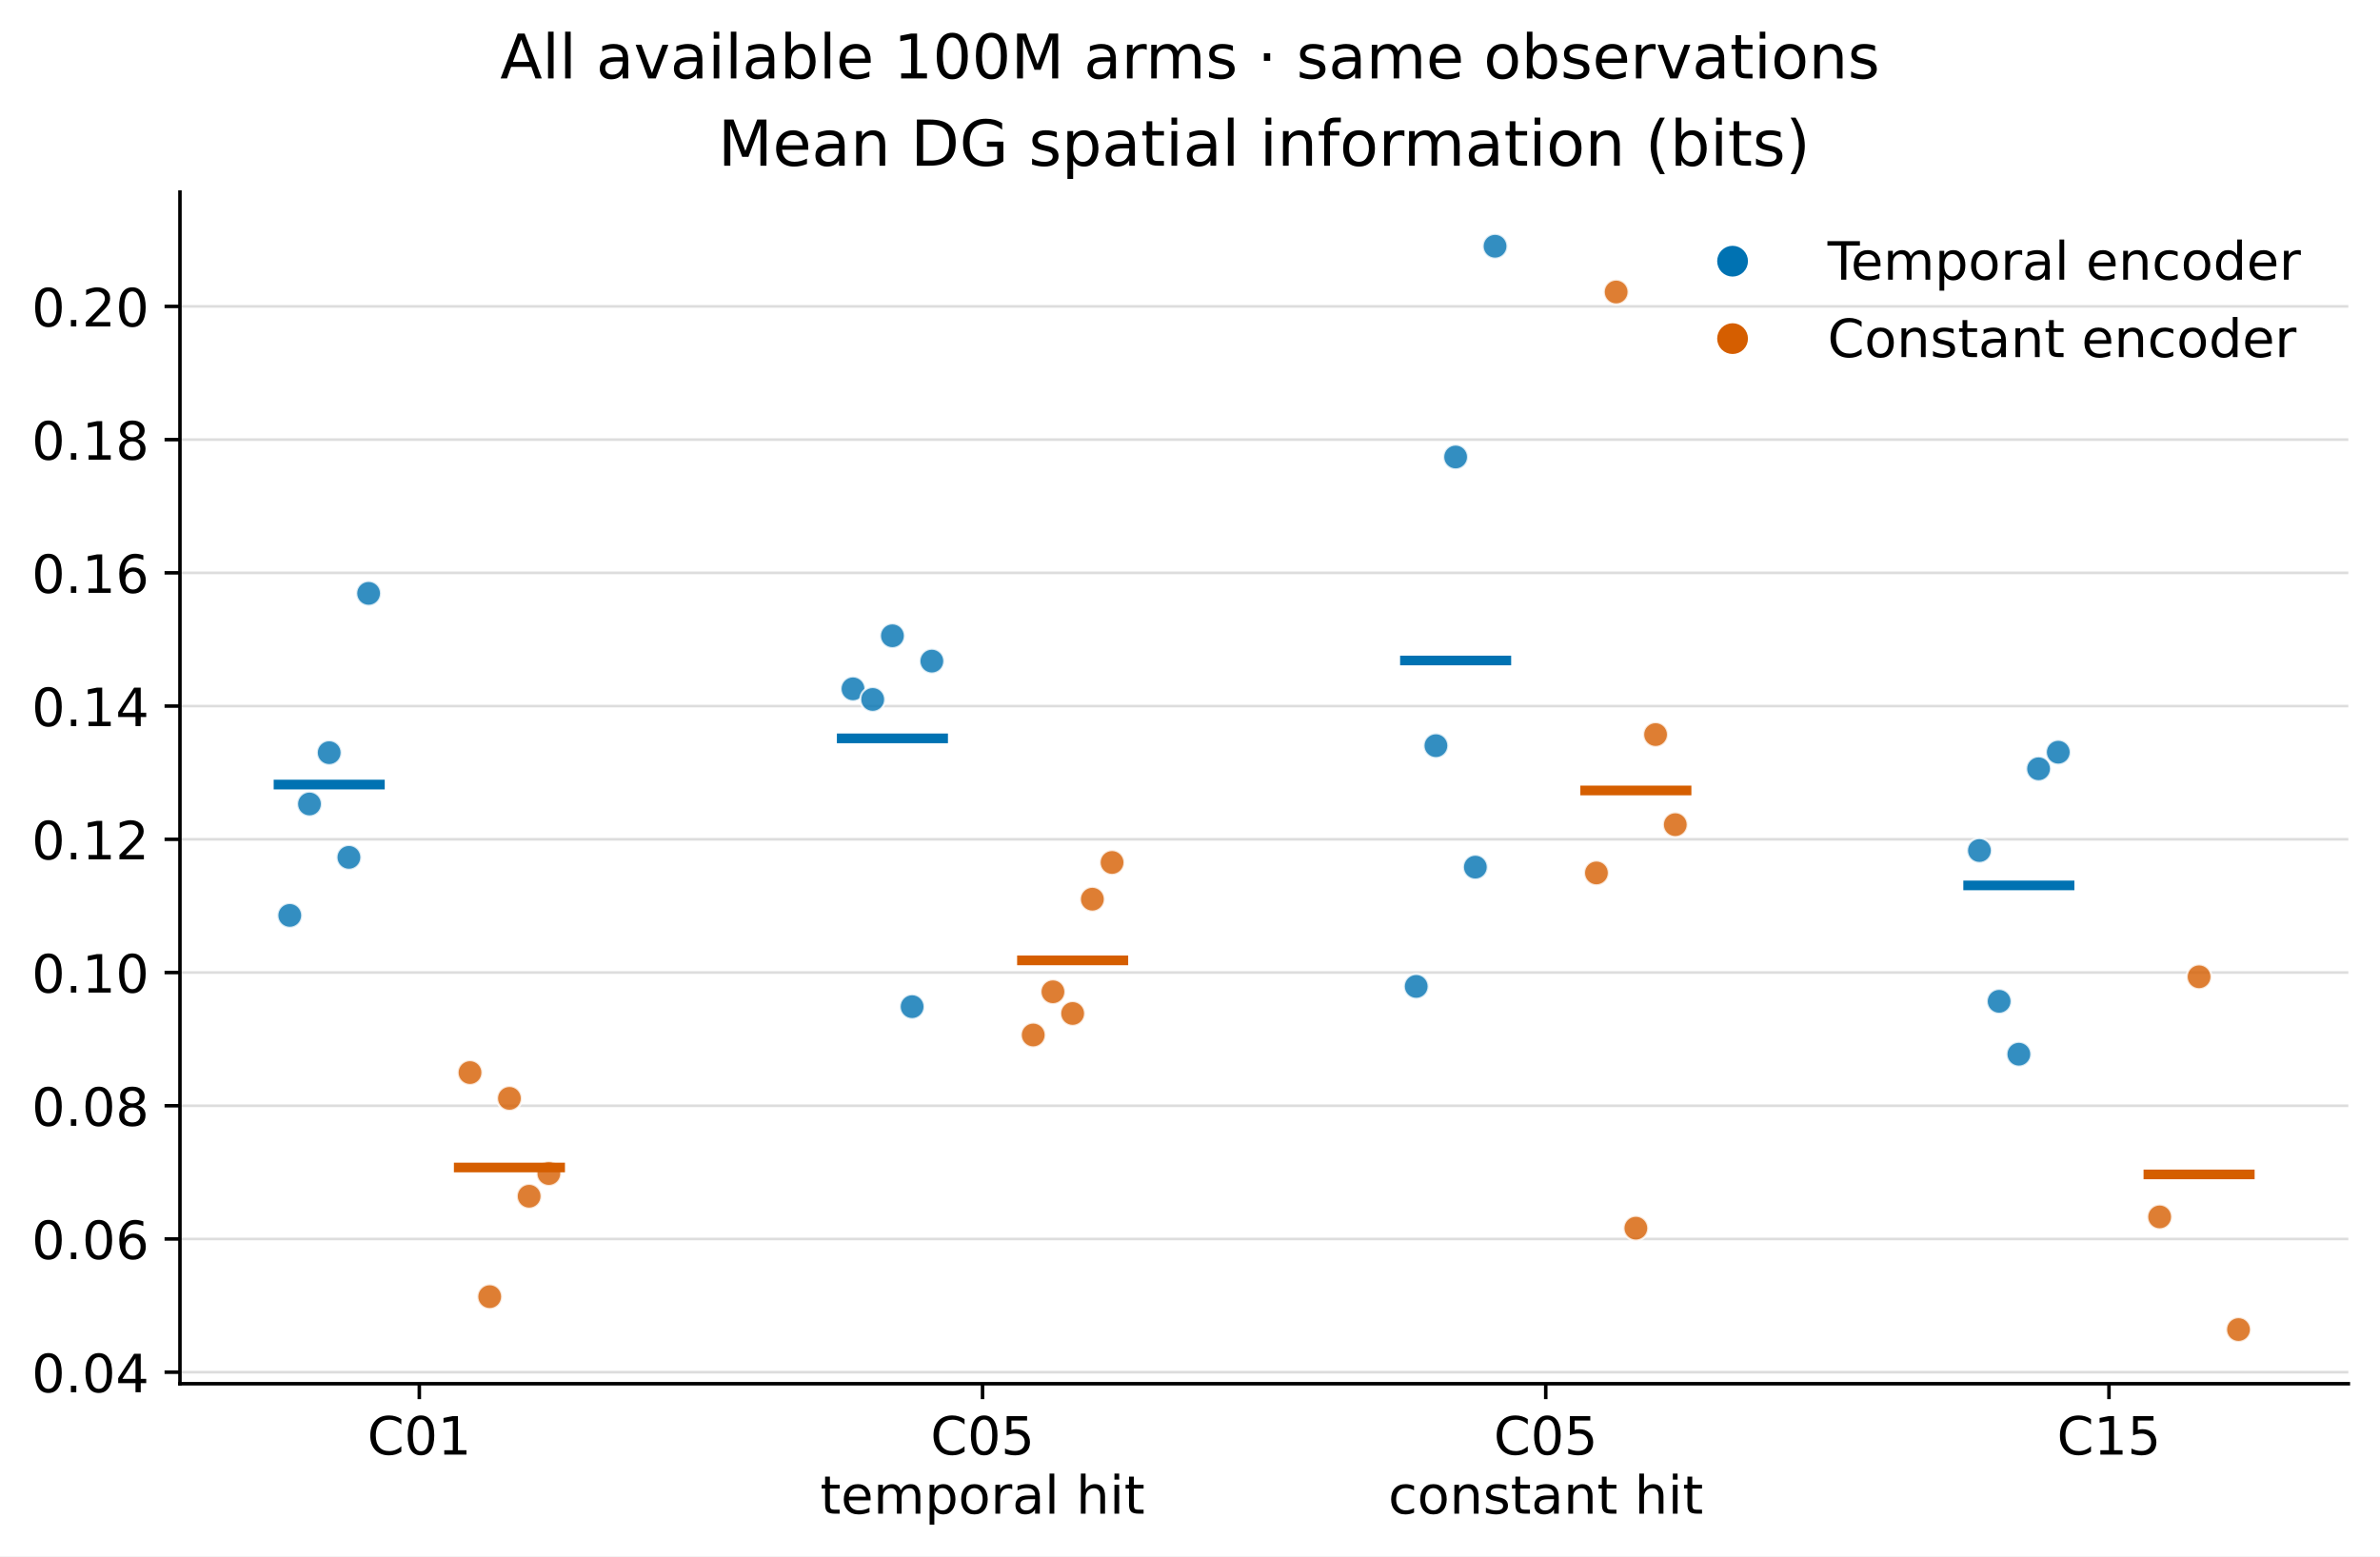
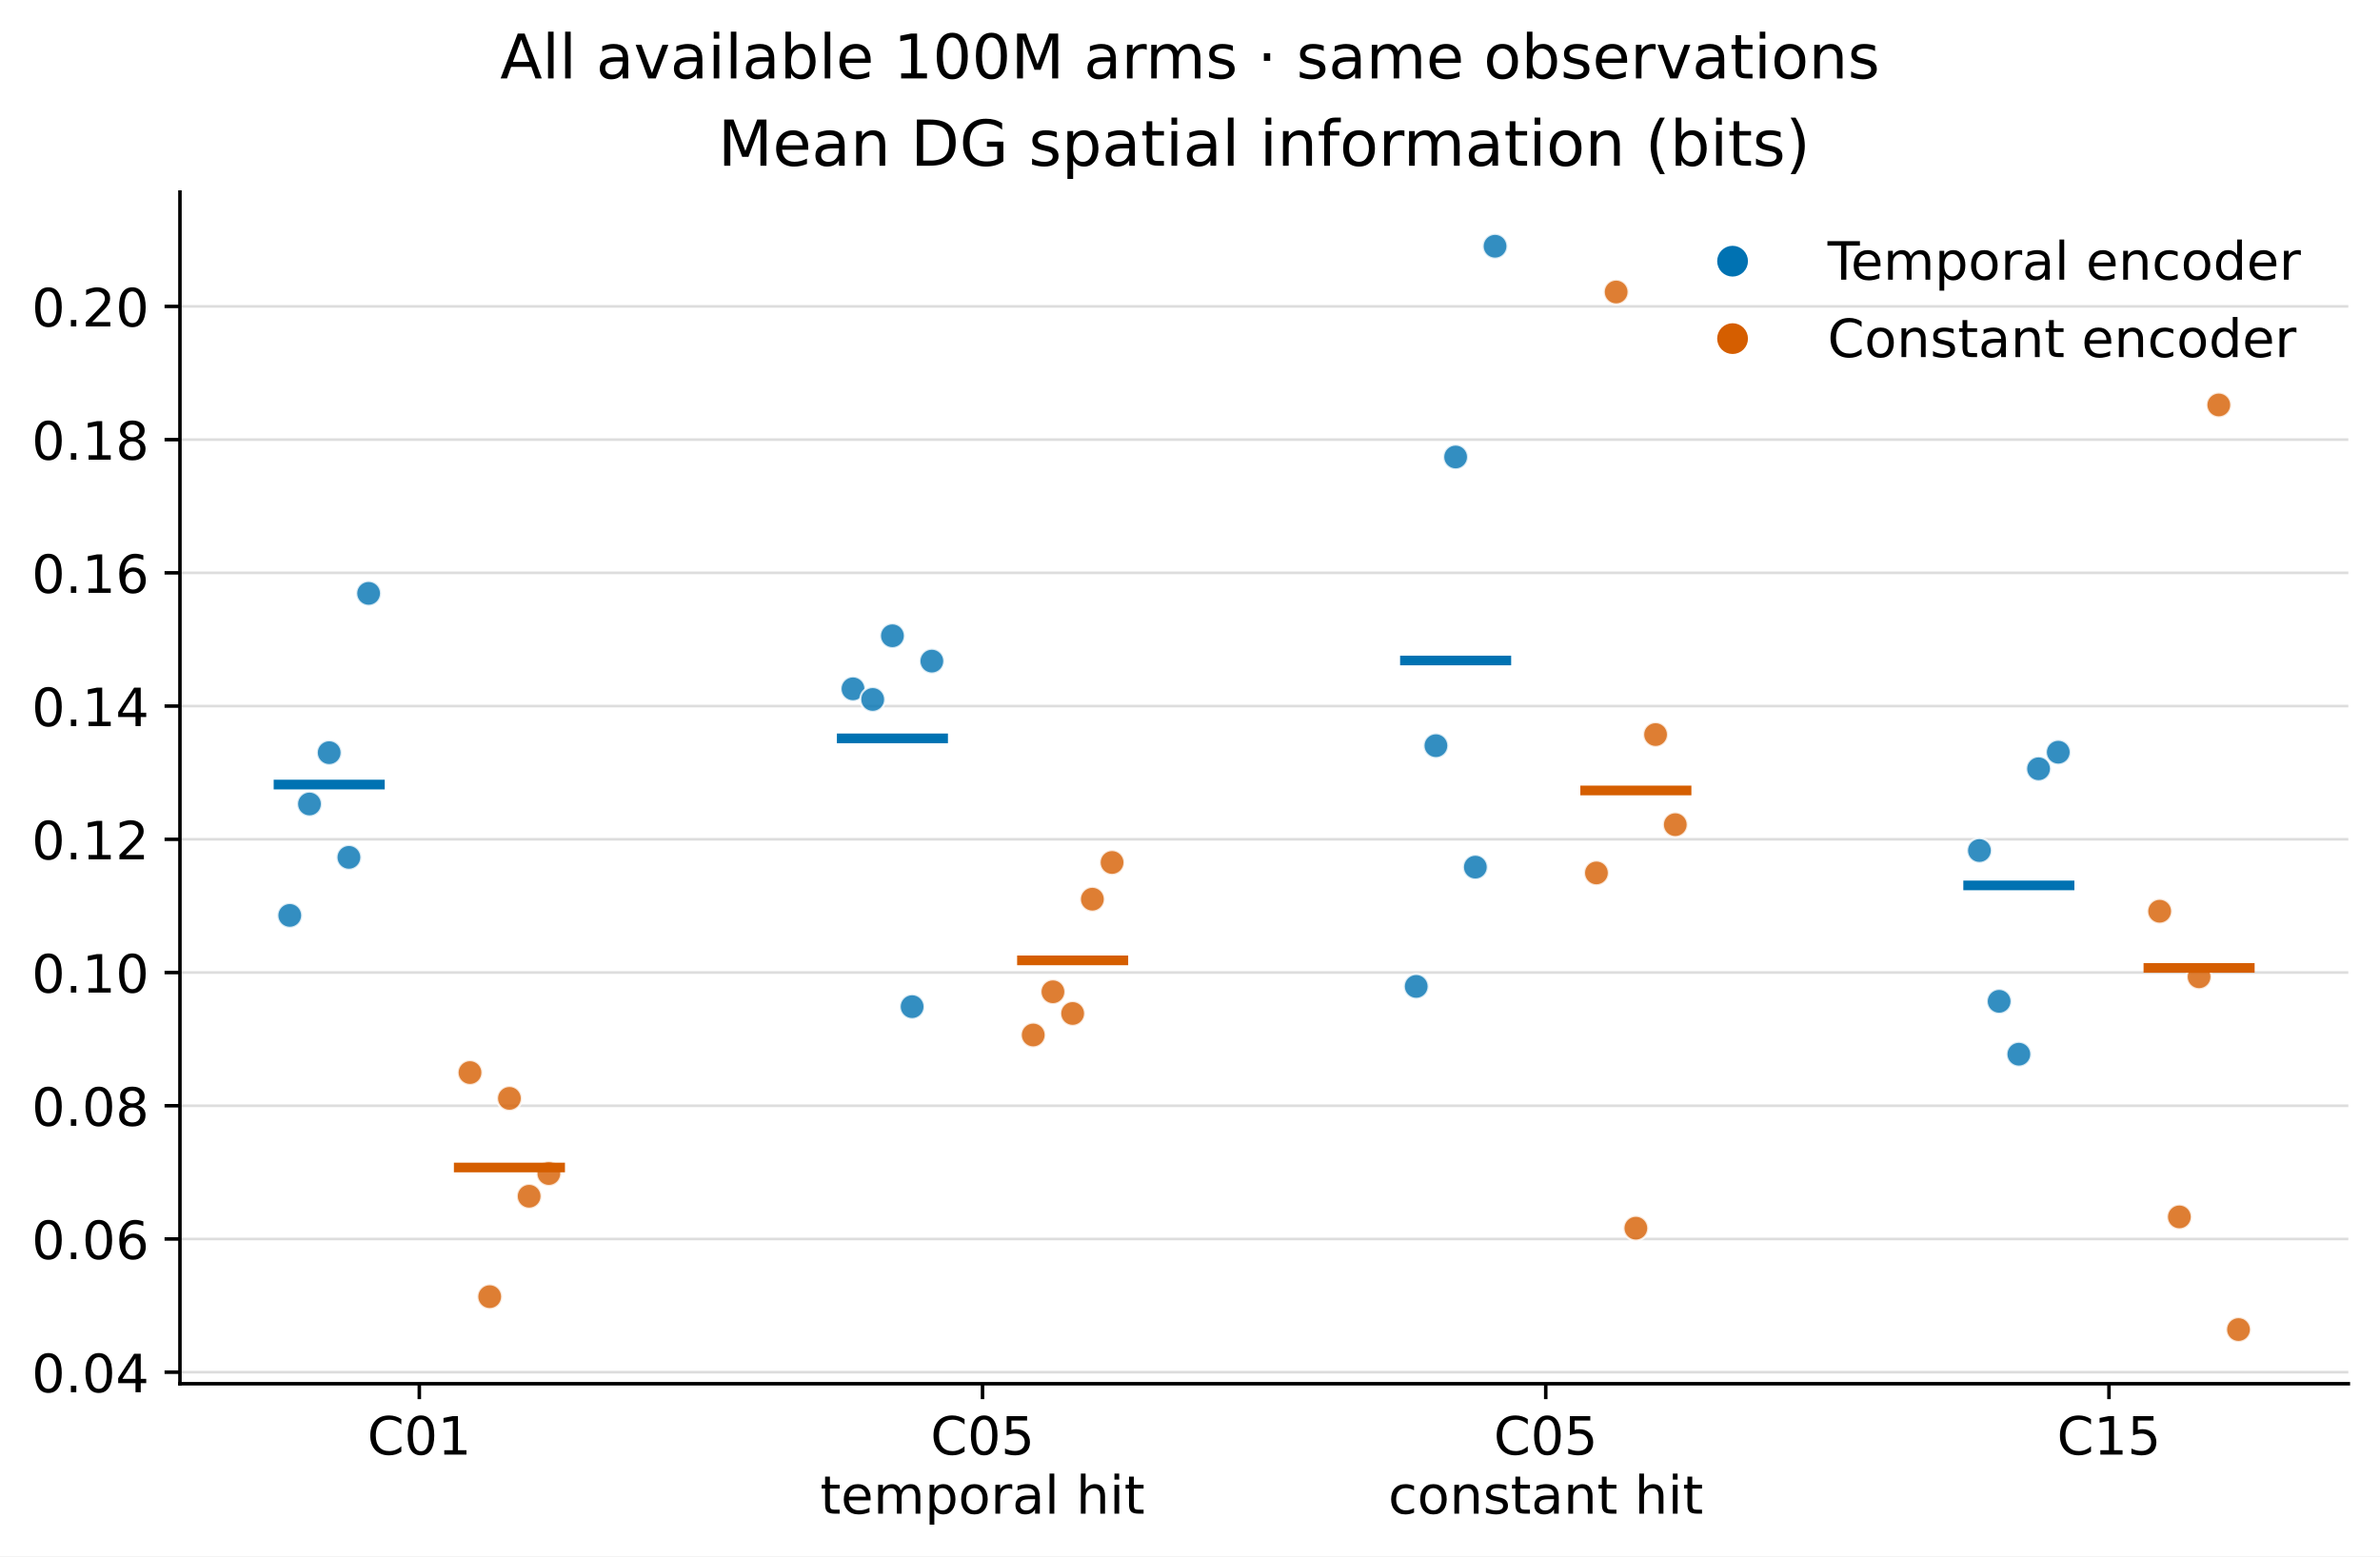
<svg xmlns="http://www.w3.org/2000/svg" xmlns:xlink="http://www.w3.org/1999/xlink" width="541.2pt" height="354pt" viewBox="0 0 541.2 354" version="1.1">
  <defs>
    <style type="text/css">*{stroke-linejoin: round; stroke-linecap: butt}</style>
  </defs>
  <g id="figure_1">
    <g id="patch_1">
      <path d="M 0 354 L 541.2 354 L 541.2 0 L 0 0 z " style="fill: #ffffff" />
    </g>
    <g id="axes_1">
      <g id="patch_2">
        <path d="M 40.919 314.748 L 534 314.748 L 534 43.692 L 40.919 43.692 z " style="fill: #ffffff" />
      </g>
      <g id="matplotlib.axis_1">
        <g id="xtick_1">
          <g id="line2d_1">
            <defs>
              <path id="mef62edf60f" d="M 0 0 L 0 3.5 " style="stroke: #000000; stroke-width: 0.8" />
            </defs>
            <g>
              <use xlink:href="#mef62edf60f" x="95.35" y="314.748" style="stroke: #000000; stroke-width: 0.8" />
            </g>
          </g>
          <g id="text_1">
            <text style="font-size: 12px; font-family: 'DejaVu Sans'; text-anchor: middle" x="95.35" y="330.867" transform="rotate(-0 95.34974 330.8665)">C01</text>
          </g>
        </g>
        <g id="xtick_2">
          <g id="line2d_2">
            <g>
              <use xlink:href="#mef62edf60f" x="223.423" y="314.748" style="stroke: #000000; stroke-width: 0.8" />
            </g>
          </g>
          <g id="text_2">
            <text style="font-size: 12px; font-family: 'DejaVu Sans'" transform="translate(211.598 330.8665)">C05</text>
            <text style="font-size: 12px; font-family: 'DejaVu Sans'" transform="translate(186.5152 344.3039)">temporal hit</text>
          </g>
        </g>
        <g id="xtick_3">
          <g id="line2d_3">
            <g>
              <use xlink:href="#mef62edf60f" x="351.496" y="314.748" style="stroke: #000000; stroke-width: 0.8" />
            </g>
          </g>
          <g id="text_3">
            <text style="font-size: 12px; font-family: 'DejaVu Sans'" transform="translate(339.6709 330.8665)">C05</text>
            <text style="font-size: 12px; font-family: 'DejaVu Sans'" transform="translate(315.685 344.3039)">constant hit</text>
          </g>
        </g>
        <g id="xtick_4">
          <g id="line2d_4">
            <g>
              <use xlink:href="#mef62edf60f" x="479.569" y="314.748" style="stroke: #000000; stroke-width: 0.8" />
            </g>
          </g>
          <g id="text_4">
            <text style="font-size: 12px; font-family: 'DejaVu Sans'; text-anchor: middle" x="479.569" y="330.867" transform="rotate(-0 479.5685 330.8665)">C15</text>
          </g>
        </g>
      </g>
      <g id="matplotlib.axis_2">
        <g id="ytick_1">
          <g id="line2d_5">
            <path d="M 40.919 312.124 L 534 312.124 " clip-path="url(#p520fe203e6)" style="fill: none; stroke: #dddddd; stroke-width: 0.6; stroke-linecap: square" />
          </g>
          <g id="line2d_6">
            <defs>
              <path id="md314a975cc" d="M 0 0 L -3.5 0 " style="stroke: #000000; stroke-width: 0.8" />
            </defs>
            <g>
              <use xlink:href="#md314a975cc" x="40.919" y="312.124" style="stroke: #000000; stroke-width: 0.8" />
            </g>
          </g>
          <g id="text_5">
            <text style="font-size: 12px; font-family: 'DejaVu Sans'; text-anchor: end" x="33.919" y="316.683" transform="rotate(-0 33.91875 316.6826)">0.04</text>
          </g>
        </g>
        <g id="ytick_2">
          <g id="line2d_7">
            <path d="M 40.919 281.82 L 534 281.82 " clip-path="url(#p520fe203e6)" style="fill: none; stroke: #dddddd; stroke-width: 0.6; stroke-linecap: square" />
          </g>
          <g id="line2d_8">
            <g>
              <use xlink:href="#md314a975cc" x="40.919" y="281.82" style="stroke: #000000; stroke-width: 0.8" />
            </g>
          </g>
          <g id="text_6">
            <text style="font-size: 12px; font-family: 'DejaVu Sans'; text-anchor: end" x="33.919" y="286.379" transform="rotate(-0 33.91875 286.3792)">0.06</text>
          </g>
        </g>
        <g id="ytick_3">
          <g id="line2d_9">
            <path d="M 40.919 251.517 L 534 251.517 " clip-path="url(#p520fe203e6)" style="fill: none; stroke: #dddddd; stroke-width: 0.6; stroke-linecap: square" />
          </g>
          <g id="line2d_10">
            <g>
              <use xlink:href="#md314a975cc" x="40.919" y="251.517" style="stroke: #000000; stroke-width: 0.8" />
            </g>
          </g>
          <g id="text_7">
            <text style="font-size: 12px; font-family: 'DejaVu Sans'; text-anchor: end" x="33.919" y="256.076" transform="rotate(-0 33.91875 256.0757)">0.08</text>
          </g>
        </g>
        <g id="ytick_4">
          <g id="line2d_11">
            <path d="M 40.919 221.213 L 534 221.213 " clip-path="url(#p520fe203e6)" style="fill: none; stroke: #dddddd; stroke-width: 0.6; stroke-linecap: square" />
          </g>
          <g id="line2d_12">
            <g>
              <use xlink:href="#md314a975cc" x="40.919" y="221.213" style="stroke: #000000; stroke-width: 0.8" />
            </g>
          </g>
          <g id="text_8">
            <text style="font-size: 12px; font-family: 'DejaVu Sans'; text-anchor: end" x="33.919" y="225.772" transform="rotate(-0 33.91875 225.7723)">0.10</text>
          </g>
        </g>
        <g id="ytick_5">
          <g id="line2d_13">
            <path d="M 40.919 190.91 L 534 190.91 " clip-path="url(#p520fe203e6)" style="fill: none; stroke: #dddddd; stroke-width: 0.6; stroke-linecap: square" />
          </g>
          <g id="line2d_14">
            <g>
              <use xlink:href="#md314a975cc" x="40.919" y="190.91" style="stroke: #000000; stroke-width: 0.8" />
            </g>
          </g>
          <g id="text_9">
            <text style="font-size: 12px; font-family: 'DejaVu Sans'; text-anchor: end" x="33.919" y="195.469" transform="rotate(-0 33.91875 195.4688)">0.12</text>
          </g>
        </g>
        <g id="ytick_6">
          <g id="line2d_15">
            <path d="M 40.919 160.606 L 534 160.606 " clip-path="url(#p520fe203e6)" style="fill: none; stroke: #dddddd; stroke-width: 0.6; stroke-linecap: square" />
          </g>
          <g id="line2d_16">
            <g>
              <use xlink:href="#md314a975cc" x="40.919" y="160.606" style="stroke: #000000; stroke-width: 0.8" />
            </g>
          </g>
          <g id="text_10">
            <text style="font-size: 12px; font-family: 'DejaVu Sans'; text-anchor: end" x="33.919" y="165.165" transform="rotate(-0 33.91875 165.1654)">0.14</text>
          </g>
        </g>
        <g id="ytick_7">
          <g id="line2d_17">
            <path d="M 40.919 130.303 L 534 130.303 " clip-path="url(#p520fe203e6)" style="fill: none; stroke: #dddddd; stroke-width: 0.6; stroke-linecap: square" />
          </g>
          <g id="line2d_18">
            <g>
              <use xlink:href="#md314a975cc" x="40.919" y="130.303" style="stroke: #000000; stroke-width: 0.8" />
            </g>
          </g>
          <g id="text_11">
            <text style="font-size: 12px; font-family: 'DejaVu Sans'; text-anchor: end" x="33.919" y="134.862" transform="rotate(-0 33.91875 134.8619)">0.16</text>
          </g>
        </g>
        <g id="ytick_8">
          <g id="line2d_19">
            <path d="M 40.919 99.999 L 534 99.999 " clip-path="url(#p520fe203e6)" style="fill: none; stroke: #dddddd; stroke-width: 0.6; stroke-linecap: square" />
          </g>
          <g id="line2d_20">
            <g>
              <use xlink:href="#md314a975cc" x="40.919" y="99.999" style="stroke: #000000; stroke-width: 0.8" />
            </g>
          </g>
          <g id="text_12">
            <text style="font-size: 12px; font-family: 'DejaVu Sans'; text-anchor: end" x="33.919" y="104.558" transform="rotate(-0 33.91875 104.5585)">0.18</text>
          </g>
        </g>
        <g id="ytick_9">
          <g id="line2d_21">
            <path d="M 40.919 69.696 L 534 69.696 " clip-path="url(#p520fe203e6)" style="fill: none; stroke: #dddddd; stroke-width: 0.6; stroke-linecap: square" />
          </g>
          <g id="line2d_22">
            <g>
              <use xlink:href="#md314a975cc" x="40.919" y="69.696" style="stroke: #000000; stroke-width: 0.8" />
            </g>
          </g>
          <g id="text_13">
            <text style="font-size: 12px; font-family: 'DejaVu Sans'; text-anchor: end" x="33.919" y="74.255" transform="rotate(-0 33.91875 74.25502)">0.20</text>
          </g>
        </g>
      </g>
      <g id="PathCollection_1">
        <defs>
          <path id="m71f8409762" d="M 0 2.828 C 0.75 2.828 1.47 2.53 2 2 C 2.53 1.47 2.828 0.75 2.828 0 C 2.828 -0.75 2.53 -1.47 2 -2 C 1.47 -2.53 0.75 -2.828 0 -2.828 C -0.75 -2.828 -1.47 -2.53 -2 -2 C -2.53 -1.47 -2.828 -0.75 -2.828 0 C -2.828 0.75 -2.53 1.47 -2 2 C -1.47 2.53 -0.75 2.828 0 2.828 z " style="stroke: #ffffff; stroke-opacity: 0.8; stroke-width: 0.5" />
        </defs>
        <g clip-path="url(#p520fe203e6)">
          <use xlink:href="#m71f8409762" x="65.893" y="208.222" style="fill: #0072b2; fill-opacity: 0.8; stroke: #ffffff; stroke-opacity: 0.8; stroke-width: 0.5" />
          <use xlink:href="#m71f8409762" x="70.376" y="182.876" style="fill: #0072b2; fill-opacity: 0.8; stroke: #ffffff; stroke-opacity: 0.8; stroke-width: 0.5" />
          <use xlink:href="#m71f8409762" x="74.858" y="171.206" style="fill: #0072b2; fill-opacity: 0.8; stroke: #ffffff; stroke-opacity: 0.8; stroke-width: 0.5" />
          <use xlink:href="#m71f8409762" x="79.341" y="195.019" style="fill: #0072b2; fill-opacity: 0.8; stroke: #ffffff; stroke-opacity: 0.8; stroke-width: 0.5" />
          <use xlink:href="#m71f8409762" x="83.823" y="134.97" style="fill: #0072b2; fill-opacity: 0.8; stroke: #ffffff; stroke-opacity: 0.8; stroke-width: 0.5" />
        </g>
      </g>
      <g id="PathCollection_2">
        <defs>
          <path id="m92dcd0056e" d="M 0 2.828 C 0.75 2.828 1.47 2.53 2 2 C 2.53 1.47 2.828 0.75 2.828 0 C 2.828 -0.75 2.53 -1.47 2 -2 C 1.47 -2.53 0.75 -2.828 0 -2.828 C -0.75 -2.828 -1.47 -2.53 -2 -2 C -2.53 -1.47 -2.828 -0.75 -2.828 0 C -2.828 0.75 -2.53 1.47 -2 2 C -1.47 2.53 -0.75 2.828 0 2.828 z " style="stroke: #ffffff; stroke-opacity: 0.8; stroke-width: 0.5" />
        </defs>
        <g clip-path="url(#p520fe203e6)">
          <use xlink:href="#m92dcd0056e" x="106.876" y="243.971" style="fill: #d55e00; fill-opacity: 0.8; stroke: #ffffff; stroke-opacity: 0.8; stroke-width: 0.5" />
          <use xlink:href="#m92dcd0056e" x="111.359" y="294.944" style="fill: #d55e00; fill-opacity: 0.8; stroke: #ffffff; stroke-opacity: 0.8; stroke-width: 0.5" />
          <use xlink:href="#m92dcd0056e" x="115.841" y="249.843" style="fill: #d55e00; fill-opacity: 0.8; stroke: #ffffff; stroke-opacity: 0.8; stroke-width: 0.5" />
          <use xlink:href="#m92dcd0056e" x="120.324" y="272.101" style="fill: #d55e00; fill-opacity: 0.8; stroke: #ffffff; stroke-opacity: 0.8; stroke-width: 0.5" />
          <use xlink:href="#m92dcd0056e" x="124.807" y="266.94" style="fill: #d55e00; fill-opacity: 0.8; stroke: #ffffff; stroke-opacity: 0.8; stroke-width: 0.5" />
        </g>
      </g>
      <g id="PathCollection_3">
        <g clip-path="url(#p520fe203e6)">
          <use xlink:href="#m71f8409762" x="193.966" y="156.684" style="fill: #0072b2; fill-opacity: 0.8; stroke: #ffffff; stroke-opacity: 0.8; stroke-width: 0.5" />
          <use xlink:href="#m71f8409762" x="198.448" y="159.101" style="fill: #0072b2; fill-opacity: 0.8; stroke: #ffffff; stroke-opacity: 0.8; stroke-width: 0.5" />
          <use xlink:href="#m71f8409762" x="202.931" y="144.618" style="fill: #0072b2; fill-opacity: 0.8; stroke: #ffffff; stroke-opacity: 0.8; stroke-width: 0.5" />
          <use xlink:href="#m71f8409762" x="207.414" y="228.98" style="fill: #0072b2; fill-opacity: 0.8; stroke: #ffffff; stroke-opacity: 0.8; stroke-width: 0.5" />
          <use xlink:href="#m71f8409762" x="211.896" y="150.38" style="fill: #0072b2; fill-opacity: 0.8; stroke: #ffffff; stroke-opacity: 0.8; stroke-width: 0.5" />
        </g>
      </g>
      <g id="PathCollection_4">
        <g clip-path="url(#p520fe203e6)">
          <use xlink:href="#m92dcd0056e" x="234.949" y="235.424" style="fill: #d55e00; fill-opacity: 0.8; stroke: #ffffff; stroke-opacity: 0.8; stroke-width: 0.5" />
          <use xlink:href="#m92dcd0056e" x="239.432" y="225.594" style="fill: #d55e00; fill-opacity: 0.8; stroke: #ffffff; stroke-opacity: 0.8; stroke-width: 0.5" />
          <use xlink:href="#m92dcd0056e" x="243.914" y="230.531" style="fill: #d55e00; fill-opacity: 0.8; stroke: #ffffff; stroke-opacity: 0.8; stroke-width: 0.5" />
          <use xlink:href="#m92dcd0056e" x="248.397" y="204.534" style="fill: #d55e00; fill-opacity: 0.8; stroke: #ffffff; stroke-opacity: 0.8; stroke-width: 0.5" />
          <use xlink:href="#m92dcd0056e" x="252.879" y="196.182" style="fill: #d55e00; fill-opacity: 0.8; stroke: #ffffff; stroke-opacity: 0.8; stroke-width: 0.5" />
        </g>
      </g>
      <g id="PathCollection_5">
        <g clip-path="url(#p520fe203e6)">
          <use xlink:href="#m71f8409762" x="322.039" y="224.373" style="fill: #0072b2; fill-opacity: 0.8; stroke: #ffffff; stroke-opacity: 0.8; stroke-width: 0.5" />
          <use xlink:href="#m71f8409762" x="326.521" y="169.616" style="fill: #0072b2; fill-opacity: 0.8; stroke: #ffffff; stroke-opacity: 0.8; stroke-width: 0.5" />
          <use xlink:href="#m71f8409762" x="331.004" y="103.951" style="fill: #0072b2; fill-opacity: 0.8; stroke: #ffffff; stroke-opacity: 0.8; stroke-width: 0.5" />
          <use xlink:href="#m71f8409762" x="335.486" y="197.24" style="fill: #0072b2; fill-opacity: 0.8; stroke: #ffffff; stroke-opacity: 0.8; stroke-width: 0.5" />
          <use xlink:href="#m71f8409762" x="339.969" y="56.012" style="fill: #0072b2; fill-opacity: 0.8; stroke: #ffffff; stroke-opacity: 0.8; stroke-width: 0.5" />
        </g>
      </g>
      <g id="PathCollection_6">
        <g clip-path="url(#p520fe203e6)">
          <use xlink:href="#m92dcd0056e" x="363.022" y="198.558" style="fill: #d55e00; fill-opacity: 0.8; stroke: #ffffff; stroke-opacity: 0.8; stroke-width: 0.5" />
          <use xlink:href="#m92dcd0056e" x="367.505" y="66.417" style="fill: #d55e00; fill-opacity: 0.8; stroke: #ffffff; stroke-opacity: 0.8; stroke-width: 0.5" />
          <use xlink:href="#m92dcd0056e" x="371.987" y="279.367" style="fill: #d55e00; fill-opacity: 0.8; stroke: #ffffff; stroke-opacity: 0.8; stroke-width: 0.5" />
          <use xlink:href="#m92dcd0056e" x="376.47" y="167.089" style="fill: #d55e00; fill-opacity: 0.8; stroke: #ffffff; stroke-opacity: 0.8; stroke-width: 0.5" />
          <use xlink:href="#m92dcd0056e" x="380.952" y="187.582" style="fill: #d55e00; fill-opacity: 0.8; stroke: #ffffff; stroke-opacity: 0.8; stroke-width: 0.5" />
        </g>
      </g>
      <g id="PathCollection_7">
        <g clip-path="url(#p520fe203e6)">
          <use xlink:href="#m71f8409762" x="450.112" y="193.466" style="fill: #0072b2; fill-opacity: 0.8; stroke: #ffffff; stroke-opacity: 0.8; stroke-width: 0.5" />
          <use xlink:href="#m71f8409762" x="454.594" y="227.767" style="fill: #0072b2; fill-opacity: 0.8; stroke: #ffffff; stroke-opacity: 0.8; stroke-width: 0.5" />
          <use xlink:href="#m71f8409762" x="459.077" y="239.794" style="fill: #0072b2; fill-opacity: 0.8; stroke: #ffffff; stroke-opacity: 0.8; stroke-width: 0.5" />
          <use xlink:href="#m71f8409762" x="463.559" y="174.871" style="fill: #0072b2; fill-opacity: 0.8; stroke: #ffffff; stroke-opacity: 0.8; stroke-width: 0.5" />
          <use xlink:href="#m71f8409762" x="468.042" y="171.1" style="fill: #0072b2; fill-opacity: 0.8; stroke: #ffffff; stroke-opacity: 0.8; stroke-width: 0.5" />
        </g>
      </g>
      <g id="PathCollection_8">
        <g clip-path="url(#p520fe203e6)">
-           <use xlink:href="#m92dcd0056e" x="491.095" y="276.8" style="fill: #d55e00; fill-opacity: 0.8; stroke: #ffffff; stroke-opacity: 0.8; stroke-width: 0.5" />
+           <use xlink:href="#m92dcd0056e" x="491.095" y="207.274" style="fill: #d55e00; fill-opacity: 0.8; stroke: #ffffff; stroke-opacity: 0.8; stroke-width: 0.5" />
+           <use xlink:href="#m92dcd0056e" x="495.578" y="276.8" style="fill: #d55e00; fill-opacity: 0.8; stroke: #ffffff; stroke-opacity: 0.8; stroke-width: 0.5" />
          <use xlink:href="#m92dcd0056e" x="500.06" y="222.187" style="fill: #d55e00; fill-opacity: 0.8; stroke: #ffffff; stroke-opacity: 0.8; stroke-width: 0.5" />
+           <use xlink:href="#m92dcd0056e" x="504.543" y="92.113" style="fill: #d55e00; fill-opacity: 0.8; stroke: #ffffff; stroke-opacity: 0.8; stroke-width: 0.5" />
          <use xlink:href="#m92dcd0056e" x="509.025" y="302.428" style="fill: #d55e00; fill-opacity: 0.8; stroke: #ffffff; stroke-opacity: 0.8; stroke-width: 0.5" />
        </g>
      </g>
      <g id="patch_3">
        <path d="M 40.919 314.748 L 40.919 43.692 " style="fill: none; stroke: #000000; stroke-width: 0.8; stroke-linejoin: miter; stroke-linecap: square" />
      </g>
      <g id="patch_4">
        <path d="M 40.919 314.748 L 534 314.748 " style="fill: none; stroke: #000000; stroke-width: 0.8; stroke-linejoin: miter; stroke-linecap: square" />
      </g>
      <g id="line2d_23">
        <path d="M 63.332 178.459 L 86.385 178.459 " clip-path="url(#p520fe203e6)" style="fill: none; stroke: #0072b2; stroke-width: 2.2; stroke-linecap: square" />
      </g>
      <g id="line2d_24">
        <path d="M 104.315 265.56 L 127.368 265.56 " clip-path="url(#p520fe203e6)" style="fill: none; stroke: #d55e00; stroke-width: 2.2; stroke-linecap: square" />
      </g>
      <g id="line2d_25">
        <path d="M 191.404 167.953 L 214.458 167.953 " clip-path="url(#p520fe203e6)" style="fill: none; stroke: #0072b2; stroke-width: 2.2; stroke-linecap: square" />
      </g>
      <g id="line2d_26">
        <path d="M 232.388 218.453 L 255.441 218.453 " clip-path="url(#p520fe203e6)" style="fill: none; stroke: #d55e00; stroke-width: 2.2; stroke-linecap: square" />
      </g>
      <g id="line2d_27">
        <path d="M 319.477 150.238 L 342.53 150.238 " clip-path="url(#p520fe203e6)" style="fill: none; stroke: #0072b2; stroke-width: 2.2; stroke-linecap: square" />
      </g>
      <g id="line2d_28">
        <path d="M 360.461 179.802 L 383.514 179.802 " clip-path="url(#p520fe203e6)" style="fill: none; stroke: #d55e00; stroke-width: 2.2; stroke-linecap: square" />
      </g>
      <g id="line2d_29">
        <path d="M 447.55 201.4 L 470.603 201.4 " clip-path="url(#p520fe203e6)" style="fill: none; stroke: #0072b2; stroke-width: 2.2; stroke-linecap: square" />
      </g>
      <g id="line2d_30">
-         <path d="M 488.534 267.138 L 511.587 267.138 " clip-path="url(#p520fe203e6)" style="fill: none; stroke: #d55e00; stroke-width: 2.2; stroke-linecap: square" />
+         <path d="M 488.534 220.16 L 511.587 220.16 " clip-path="url(#p520fe203e6)" style="fill: none; stroke: #d55e00; stroke-width: 2.2; stroke-linecap: square" />
      </g>
      <g id="text_14">
        <text style="font-size: 14.4px; font-family: 'DejaVu Sans'; text-anchor: middle" x="287.459" y="37.692" transform="rotate(-0 287.4591 37.69161)">Mean DG spatial information (bits)</text>
      </g>
      <g id="legend_1">
        <g id="line2d_31">
          <defs>
            <path id="m54ad3a0422" d="M 0 3 C 0.796 3 1.559 2.684 2.121 2.121 C 2.684 1.559 3 0.796 3 0 C 3 -0.796 2.684 -1.559 2.121 -2.121 C 1.559 -2.684 0.796 -3 0 -3 C -0.796 -3 -1.559 -2.684 -2.121 -2.121 C -2.684 -1.559 -3 -0.796 -3 0 C -3 0.796 -2.684 1.559 -2.121 2.121 C -1.559 2.684 -0.796 3 0 3 z " style="stroke: #0072b2" />
          </defs>
          <g>
            <use xlink:href="#m54ad3a0422" x="393.978" y="59.41" style="fill: #0072b2; stroke: #0072b2" />
          </g>
        </g>
        <g id="text_15">
          <text style="font-size: 12px; font-family: 'DejaVu Sans'; text-anchor: start" x="415.578" y="63.61" transform="rotate(-0 415.5783 63.60973)">Temporal encoder</text>
        </g>
        <g id="line2d_32">
          <defs>
            <path id="md492a3eee7" d="M 0 3 C 0.796 3 1.559 2.684 2.121 2.121 C 2.684 1.559 3 0.796 3 0 C 3 -0.796 2.684 -1.559 2.121 -2.121 C 1.559 -2.684 0.796 -3 0 -3 C -0.796 -3 -1.559 -2.684 -2.121 -2.121 C -2.684 -1.559 -3 -0.796 -3 0 C -3 0.796 -2.684 1.559 -2.121 2.121 C -1.559 2.684 -0.796 3 0 3 z " style="stroke: #d55e00" />
          </defs>
          <g>
            <use xlink:href="#md492a3eee7" x="393.978" y="77.023" style="fill: #d55e00; stroke: #d55e00" />
          </g>
        </g>
        <g id="text_16">
          <text style="font-size: 12px; font-family: 'DejaVu Sans'; text-anchor: start" x="415.578" y="81.223" transform="rotate(-0 415.5783 81.22348)">Constant encoder</text>
        </g>
      </g>
    </g>
    <g id="text_17">
      <text style="font-size: 14px; font-family: 'DejaVu Sans'; text-anchor: middle" x="270.6" y="17.838" transform="rotate(-0 270.5998 17.83781)">All available 100M arms · same observations</text>
    </g>
  </g>
  <defs>
    <clipPath id="p520fe203e6">
      <rect x="40.919" y="43.692" width="493.081" height="271.057" />
    </clipPath>
  </defs>
</svg>
